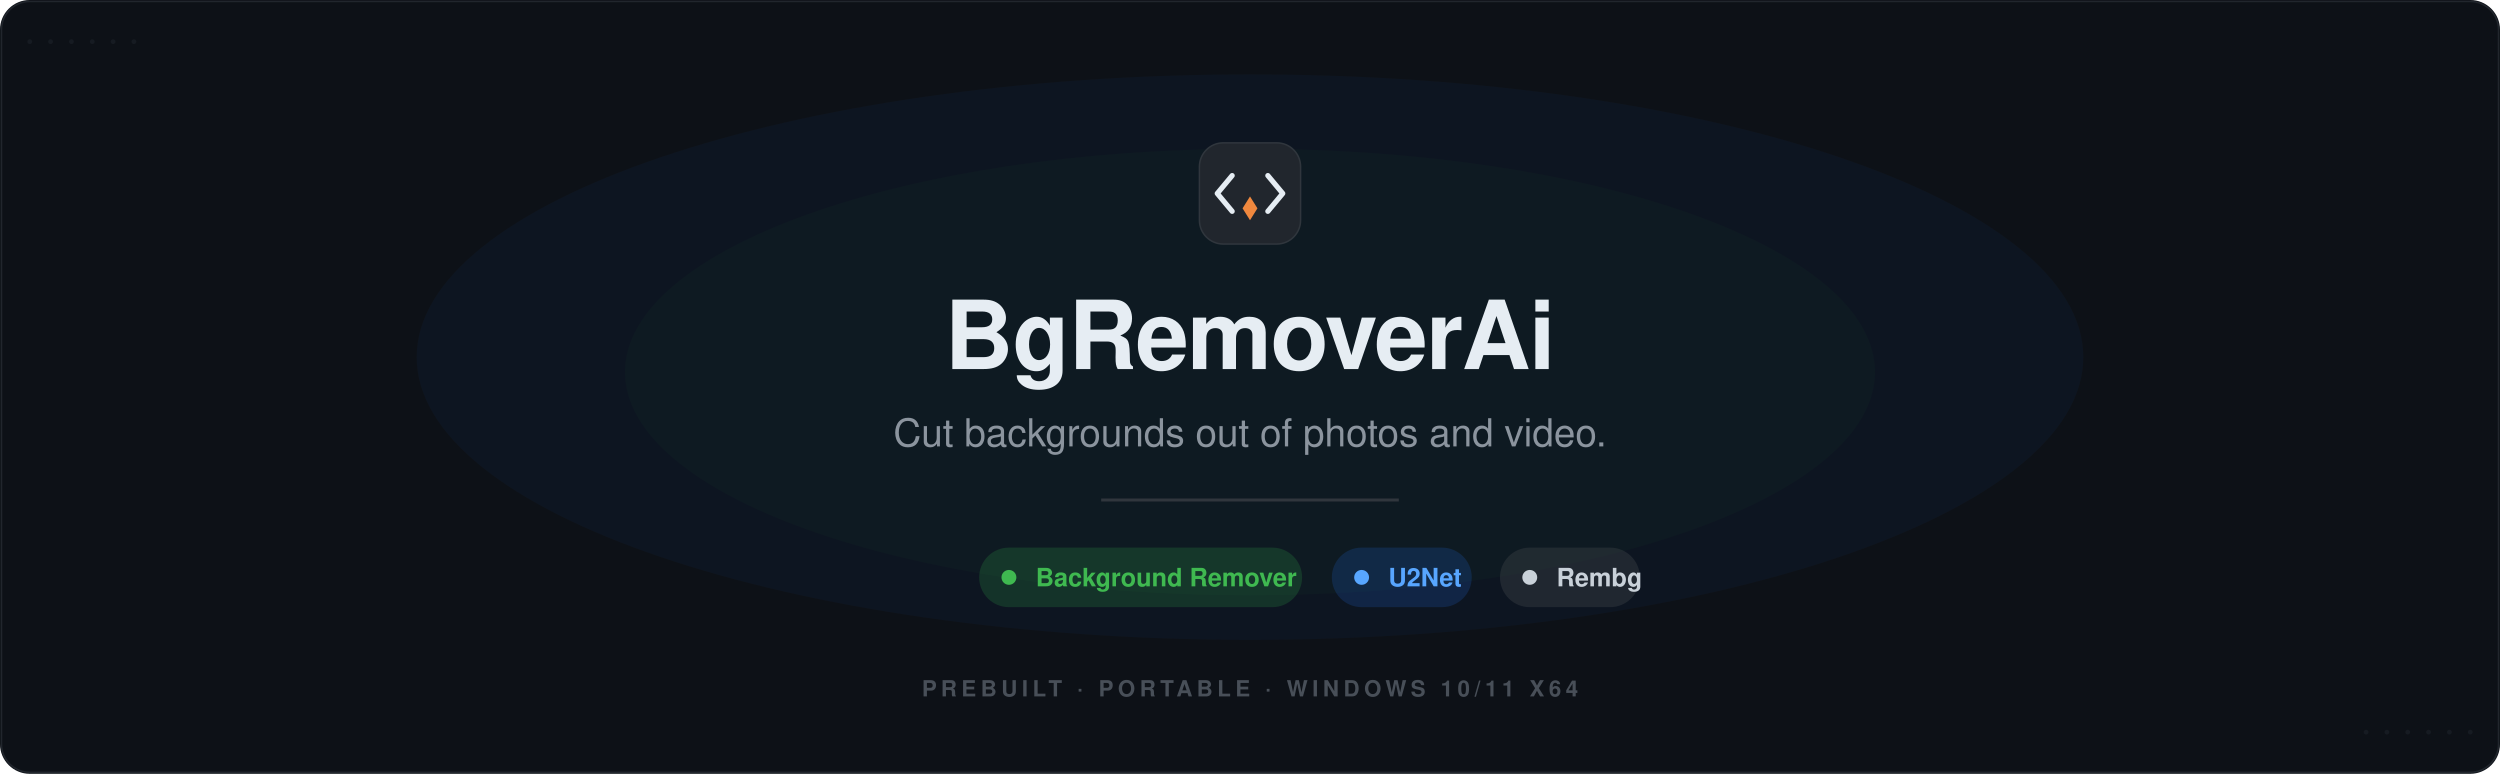
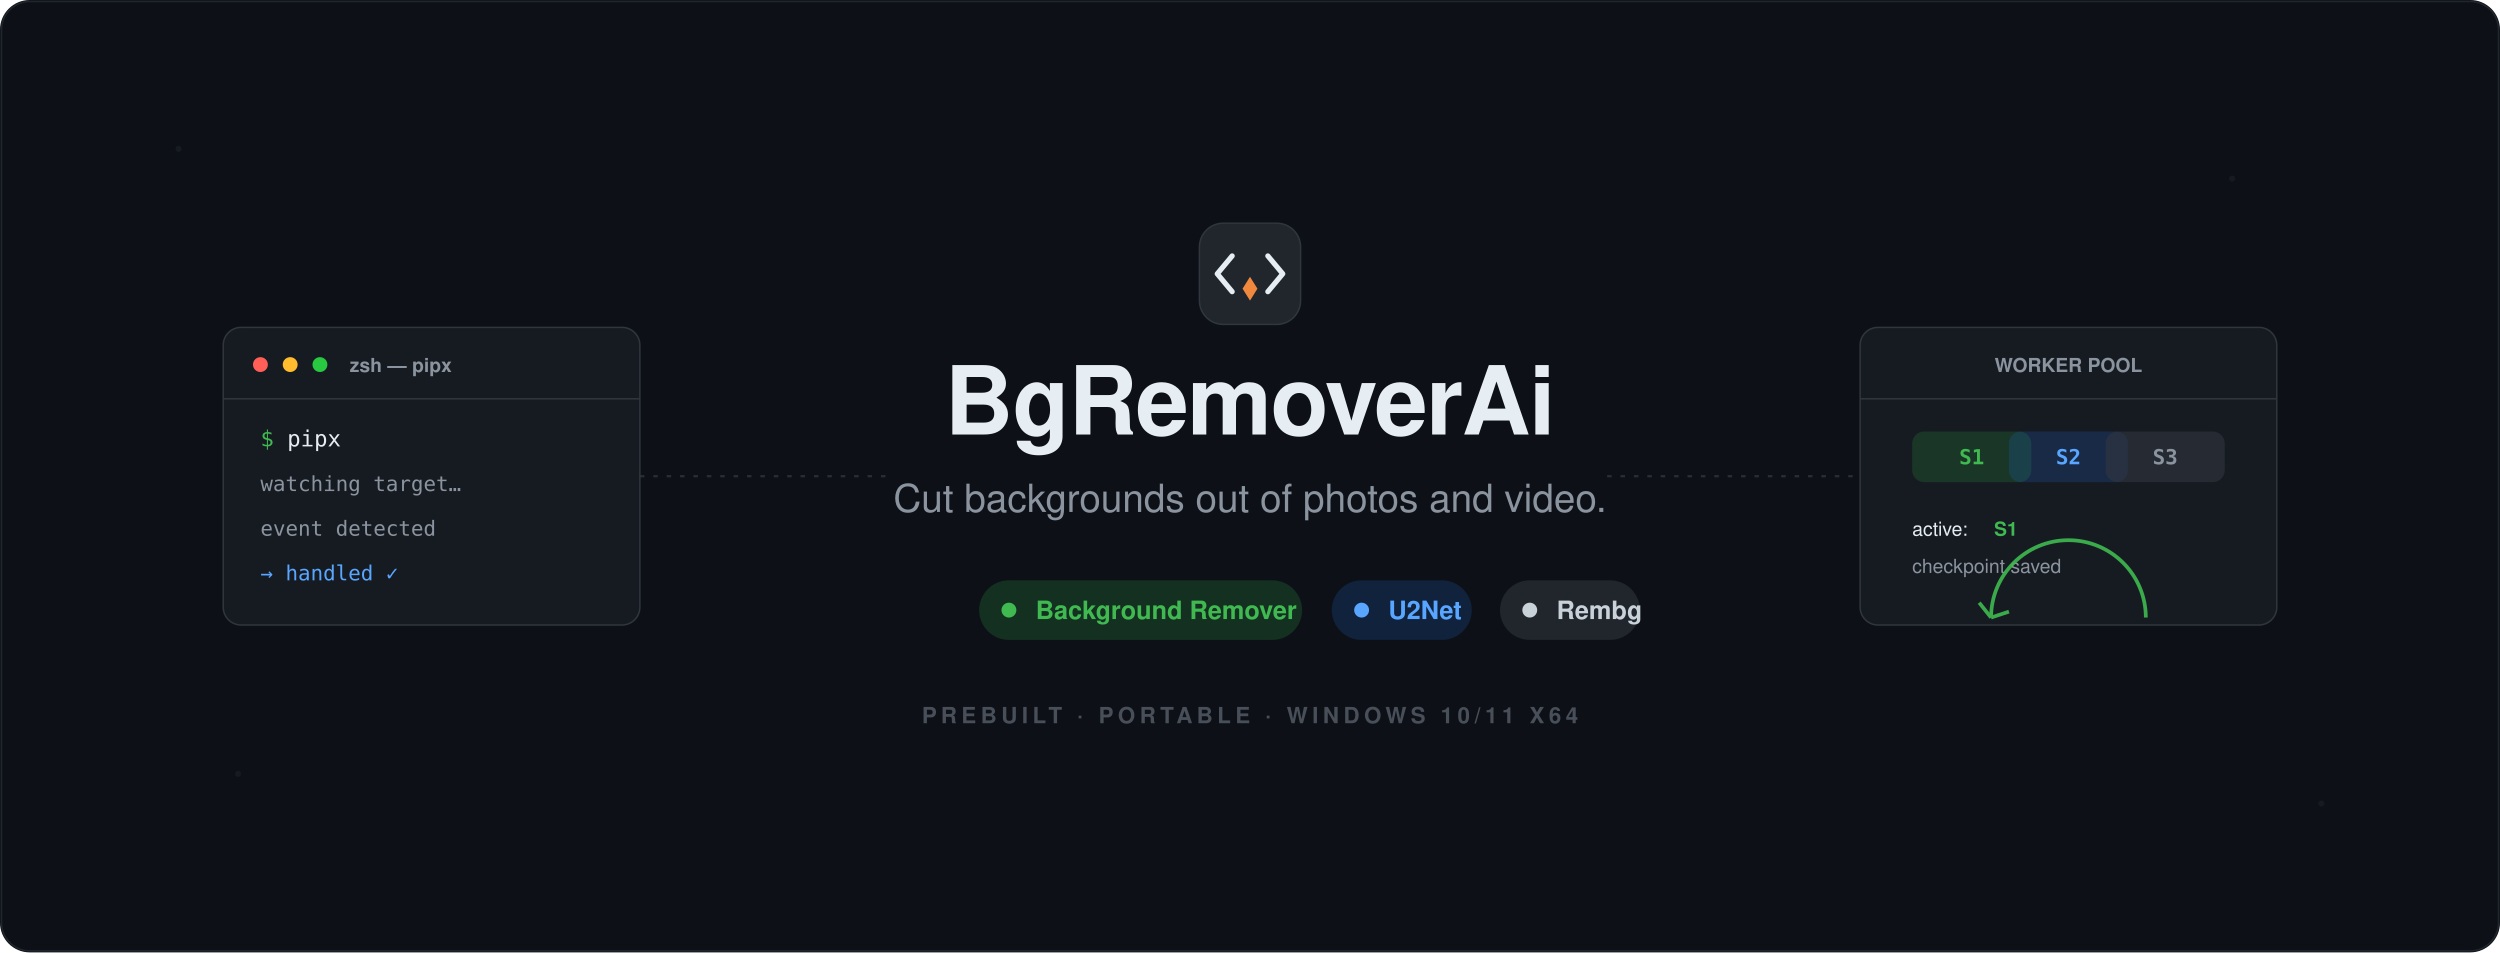
- <svg xmlns="http://www.w3.org/2000/svg" width="1680" height="520" viewBox="0 0 1680 520" fill="none" font-family="Segoe UI, Helvetica, Arial, sans-serif">
-   <rect width="1680" height="520" rx="20" fill="#0d1117" />
-   <rect x="1" y="1" width="1678" height="518" rx="19" fill="none" stroke="#21262d" />
-   <ellipse cx="840" cy="240" rx="560" ry="190" fill="#1f6feb" opacity="0.05" />
-   <ellipse cx="840" cy="250" rx="420" ry="150" fill="#238636" opacity="0.05" />
+ <svg xmlns="http://www.w3.org/2000/svg" width="1680" height="640" viewBox="0 0 1680 640" fill="none" font-family="Segoe UI, Helvetica, Arial, sans-serif">
+   <rect width="1680" height="640" rx="20" fill="#0d1117" />
+   <rect x="1" y="1" width="1678" height="638" rx="19" fill="none" stroke="#21262d" />
  <g fill="#161b22">
-     <circle cx="20" cy="28" r="1.6" />
-     <circle cx="34" cy="28" r="1.6" />
-     <circle cx="48" cy="28" r="1.6" />
-     <circle cx="62" cy="28" r="1.6" />
-     <circle cx="76" cy="28" r="1.6" />
-     <circle cx="90" cy="28" r="1.6" />
-     <circle cx="1660" cy="492" r="1.6" />
-     <circle cx="1646" cy="492" r="1.6" />
-     <circle cx="1632" cy="492" r="1.6" />
-     <circle cx="1618" cy="492" r="1.6" />
-     <circle cx="1604" cy="492" r="1.6" />
-     <circle cx="1590" cy="492" r="1.6" />
+     <circle cx="120" cy="100" r="2" />
+     <circle cx="1560" cy="540" r="2" />
+     <circle cx="1500" cy="120" r="2" />
+     <circle cx="160" cy="520" r="2" />
  </g>
  <g>
-     <rect x="806" y="96" width="68" height="68" rx="16" fill="#21262d" stroke="#30363d" />
-     <path d="M 828 118 l -10 12 l 10 12" stroke="#e6edf3" stroke-width="3.5" stroke-linecap="round" stroke-linejoin="round" fill="none" />
-     <path d="M 852 118 l 10 12 l -10 12" stroke="#e6edf3" stroke-width="3.5" stroke-linecap="round" stroke-linejoin="round" fill="none" />
-     <path d="M 840 132 l 5 8 l -5 8 l -5 -8 z" fill="#f0883e" />
+     <rect x="150" y="220" width="280" height="200" rx="12" fill="#161b22" stroke="#30363d" />
+     <circle cx="175" cy="245" r="5" fill="#ff5f57" />
+     <circle cx="195" cy="245" r="5" fill="#febc2e" />
+     <circle cx="215" cy="245" r="5" fill="#28c840" />
+     <text x="235" y="250" fill="#8b949e" font-size="13" font-weight="600">zsh — pipx</text>
+     <line x1="150" y1="268" x2="430" y2="268" stroke="#30363d" />
+     <text x="175" y="300" font-family="Menlo, Consolas, monospace" font-size="15" fill="#3fb950">$</text>
+     <text x="193" y="300" font-family="Menlo, Consolas, monospace" font-size="15" fill="#e6edf3">pipx</text>
+     <text x="175" y="330" font-family="Menlo, Consolas, monospace" font-size="14" fill="#8b949e">watching target…</text>
+     <text x="175" y="360" font-family="Menlo, Consolas, monospace" font-size="14" fill="#8b949e">event detected</text>
+     <text x="175" y="390" font-family="Menlo, Consolas, monospace" font-size="14" fill="#58a6ff">→ handled ✓</text>
  </g>
-   <text x="840" y="248" text-anchor="middle" fill="#e6edf3" font-size="64" font-weight="800" letter-spacing="-1">BgRemoverAi</text>
-   <text x="840" y="300" text-anchor="middle" fill="#8b949e" font-size="26" font-weight="500">Cut backgrounds out of photos and video.</text>
-   <line x1="740" y1="336" x2="940" y2="336" stroke="#30363d" stroke-width="2" />
-   <rect x="658" y="368" width="217" height="40" rx="20" fill="#2ea043" opacity="0.22" />
-   <circle cx="678" cy="388" r="5" fill="#3fb950" />
-   <text x="696" y="394" fill="#3fb950" font-size="17" font-weight="600">Background Remover</text>
-   <rect x="895" y="368" width="94" height="40" rx="20" fill="#1f6feb" opacity="0.18" />
-   <circle cx="915" cy="388" r="5" fill="#58a6ff" />
-   <text x="933" y="394" fill="#58a6ff" font-size="17" font-weight="600">U2Net</text>
-   <rect x="1008" y="368" width="94" height="40" rx="20" fill="#30363d" opacity="0.55" />
-   <circle cx="1028" cy="388" r="5" fill="#c9d1d9" />
-   <text x="1046" y="394" fill="#c9d1d9" font-size="17" font-weight="600">Rembg</text>
-   <text x="840" y="468" text-anchor="middle" fill="#484f58" font-size="15" font-weight="600" letter-spacing="3">PREBUILT · PORTABLE · WINDOWS 10/11 X64</text>
+   <g>
+     <rect x="1250" y="220" width="280" height="200" rx="12" fill="#161b22" stroke="#30363d" />
+     <text x="1390" y="250" text-anchor="middle" fill="#8b949e" font-size="13" font-weight="600">WORKER POOL</text>
+     <line x1="1250" y1="268" x2="1530" y2="268" stroke="#30363d" />
+     <rect x="1285" y="290" width="80" height="34" rx="8" fill="#238636" opacity="0.25" />
+     <text x="1325" y="312" text-anchor="middle" fill="#3fb950" font-size="14" font-weight="700" font-family="Menlo, Consolas, monospace">S1</text>
+     <rect x="1350" y="290" width="80" height="34" rx="8" fill="#1f6feb" opacity="0.18" />
+     <text x="1390" y="312" text-anchor="middle" fill="#58a6ff" font-size="14" font-weight="700" font-family="Menlo, Consolas, monospace">S2</text>
+     <rect x="1415" y="290" width="80" height="34" rx="8" fill="#30363d" opacity="0.6" />
+     <text x="1455" y="312" text-anchor="middle" fill="#8b949e" font-size="14" font-weight="700" font-family="Menlo, Consolas, monospace">S3</text>
+     <text x="1285" y="360" fill="#e6edf3" font-size="13">active:</text>
+     <text x="1340" y="360" fill="#3fb950" font-size="13" font-weight="700">S1</text>
+     <text x="1285" y="385" fill="#8b949e" font-size="13">checkpoint saved</text>
+     <g stroke="#3fb950" stroke-width="2.5" fill="none" opacity="0.9">
+       <path d="M 1338 415 A 44 44 0 1 1 1442 415" />
+       <path d="M 1338 415 l -8 -10 M 1338 415 l 12 -4" />
+     </g>
+   </g>
+   <g stroke="#30363d" stroke-width="1.5" stroke-dasharray="3 6" opacity="0.8">
+     <line x1="430" y1="320" x2="600" y2="320" />
+     <line x1="1080" y1="320" x2="1250" y2="320" />
+   </g>
+   <g>
+     <rect x="806" y="150" width="68" height="68" rx="16" fill="#21262d" stroke="#30363d" />
+     <path d="M 828 172 l -10 12 l 10 12" stroke="#e6edf3" stroke-width="3.5" stroke-linecap="round" stroke-linejoin="round" fill="none" />
+     <path d="M 852 172 l 10 12 l -10 12" stroke="#e6edf3" stroke-width="3.5" stroke-linecap="round" stroke-linejoin="round" fill="none" />
+     <path d="M 840 186 l 5 8 l -5 8 l -5 -8 z" fill="#f0883e" />
+   </g>
+   <text x="840" y="292" text-anchor="middle" fill="#e6edf3" font-size="64" font-weight="800" letter-spacing="-1">BgRemoverAi</text>
+   <text x="840" y="344" text-anchor="middle" fill="#8b949e" font-size="26" font-weight="500">Cut backgrounds out of photos and video.</text>
+   <rect x="658" y="390" width="217" height="40" rx="20" fill="#2ea043" opacity="0.22" />
+   <circle cx="678" cy="410" r="5" fill="#3fb950" />
+   <text x="696" y="416" fill="#3fb950" font-size="17" font-weight="600">Background Remover</text>
+   <rect x="895" y="390" width="94" height="40" rx="20" fill="#1f6feb" opacity="0.18" />
+   <circle cx="915" cy="410" r="5" fill="#58a6ff" />
+   <text x="933" y="416" fill="#58a6ff" font-size="17" font-weight="600">U2Net</text>
+   <rect x="1008" y="390" width="94" height="40" rx="20" fill="#30363d" opacity="0.55" />
+   <circle cx="1028" cy="410" r="5" fill="#c9d1d9" />
+   <text x="1046" y="416" fill="#c9d1d9" font-size="17" font-weight="600">Rembg</text>
+   <text x="840" y="486" text-anchor="middle" fill="#484f58" font-size="15" font-weight="600" letter-spacing="3">PREBUILT · PORTABLE · WINDOWS 10/11 X64</text>
</svg>
